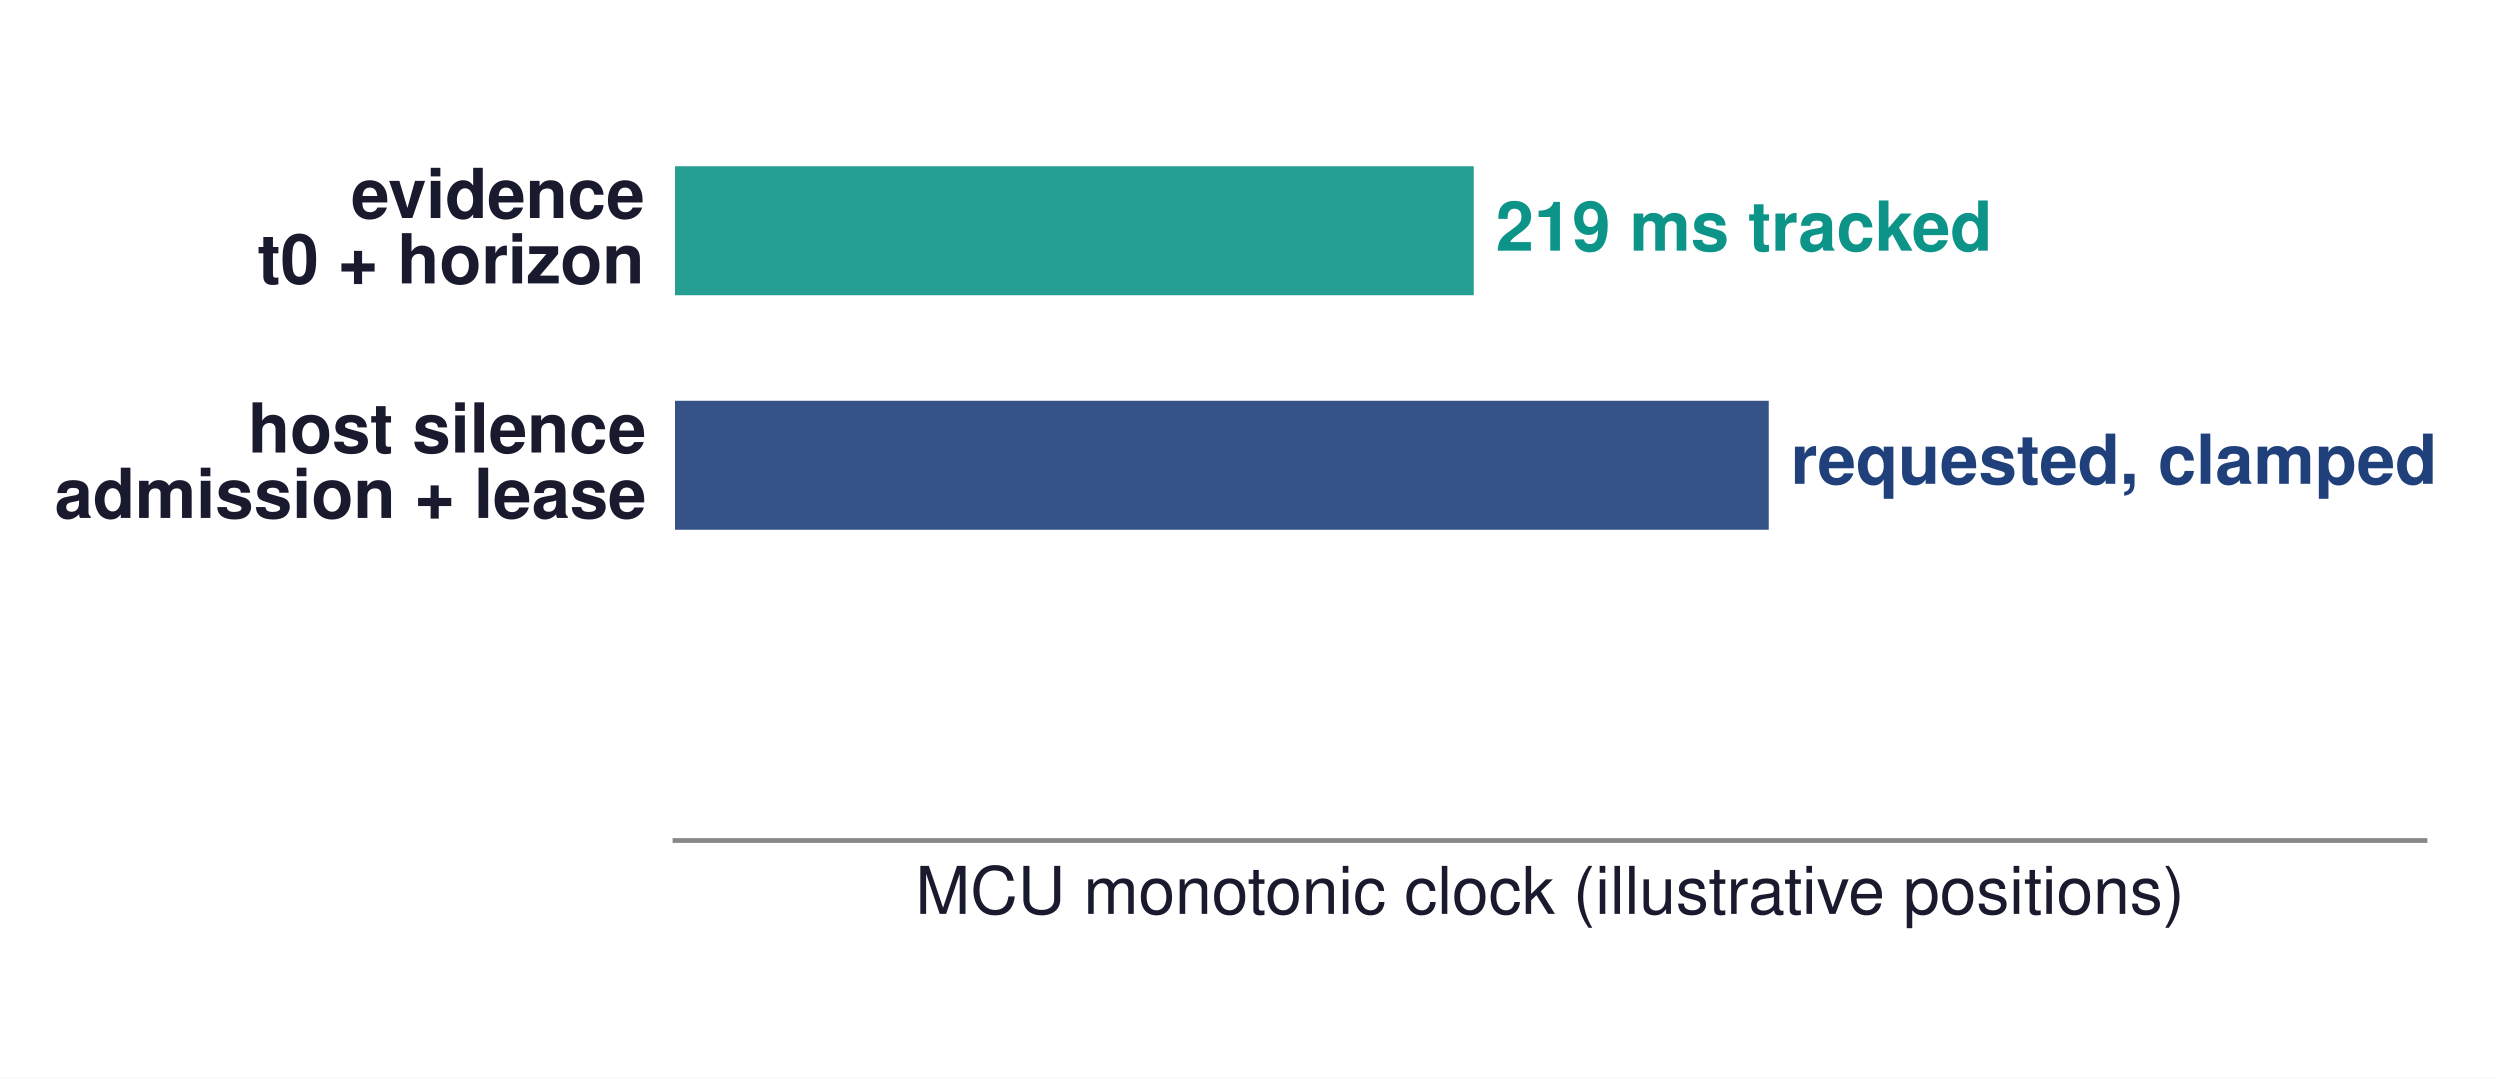
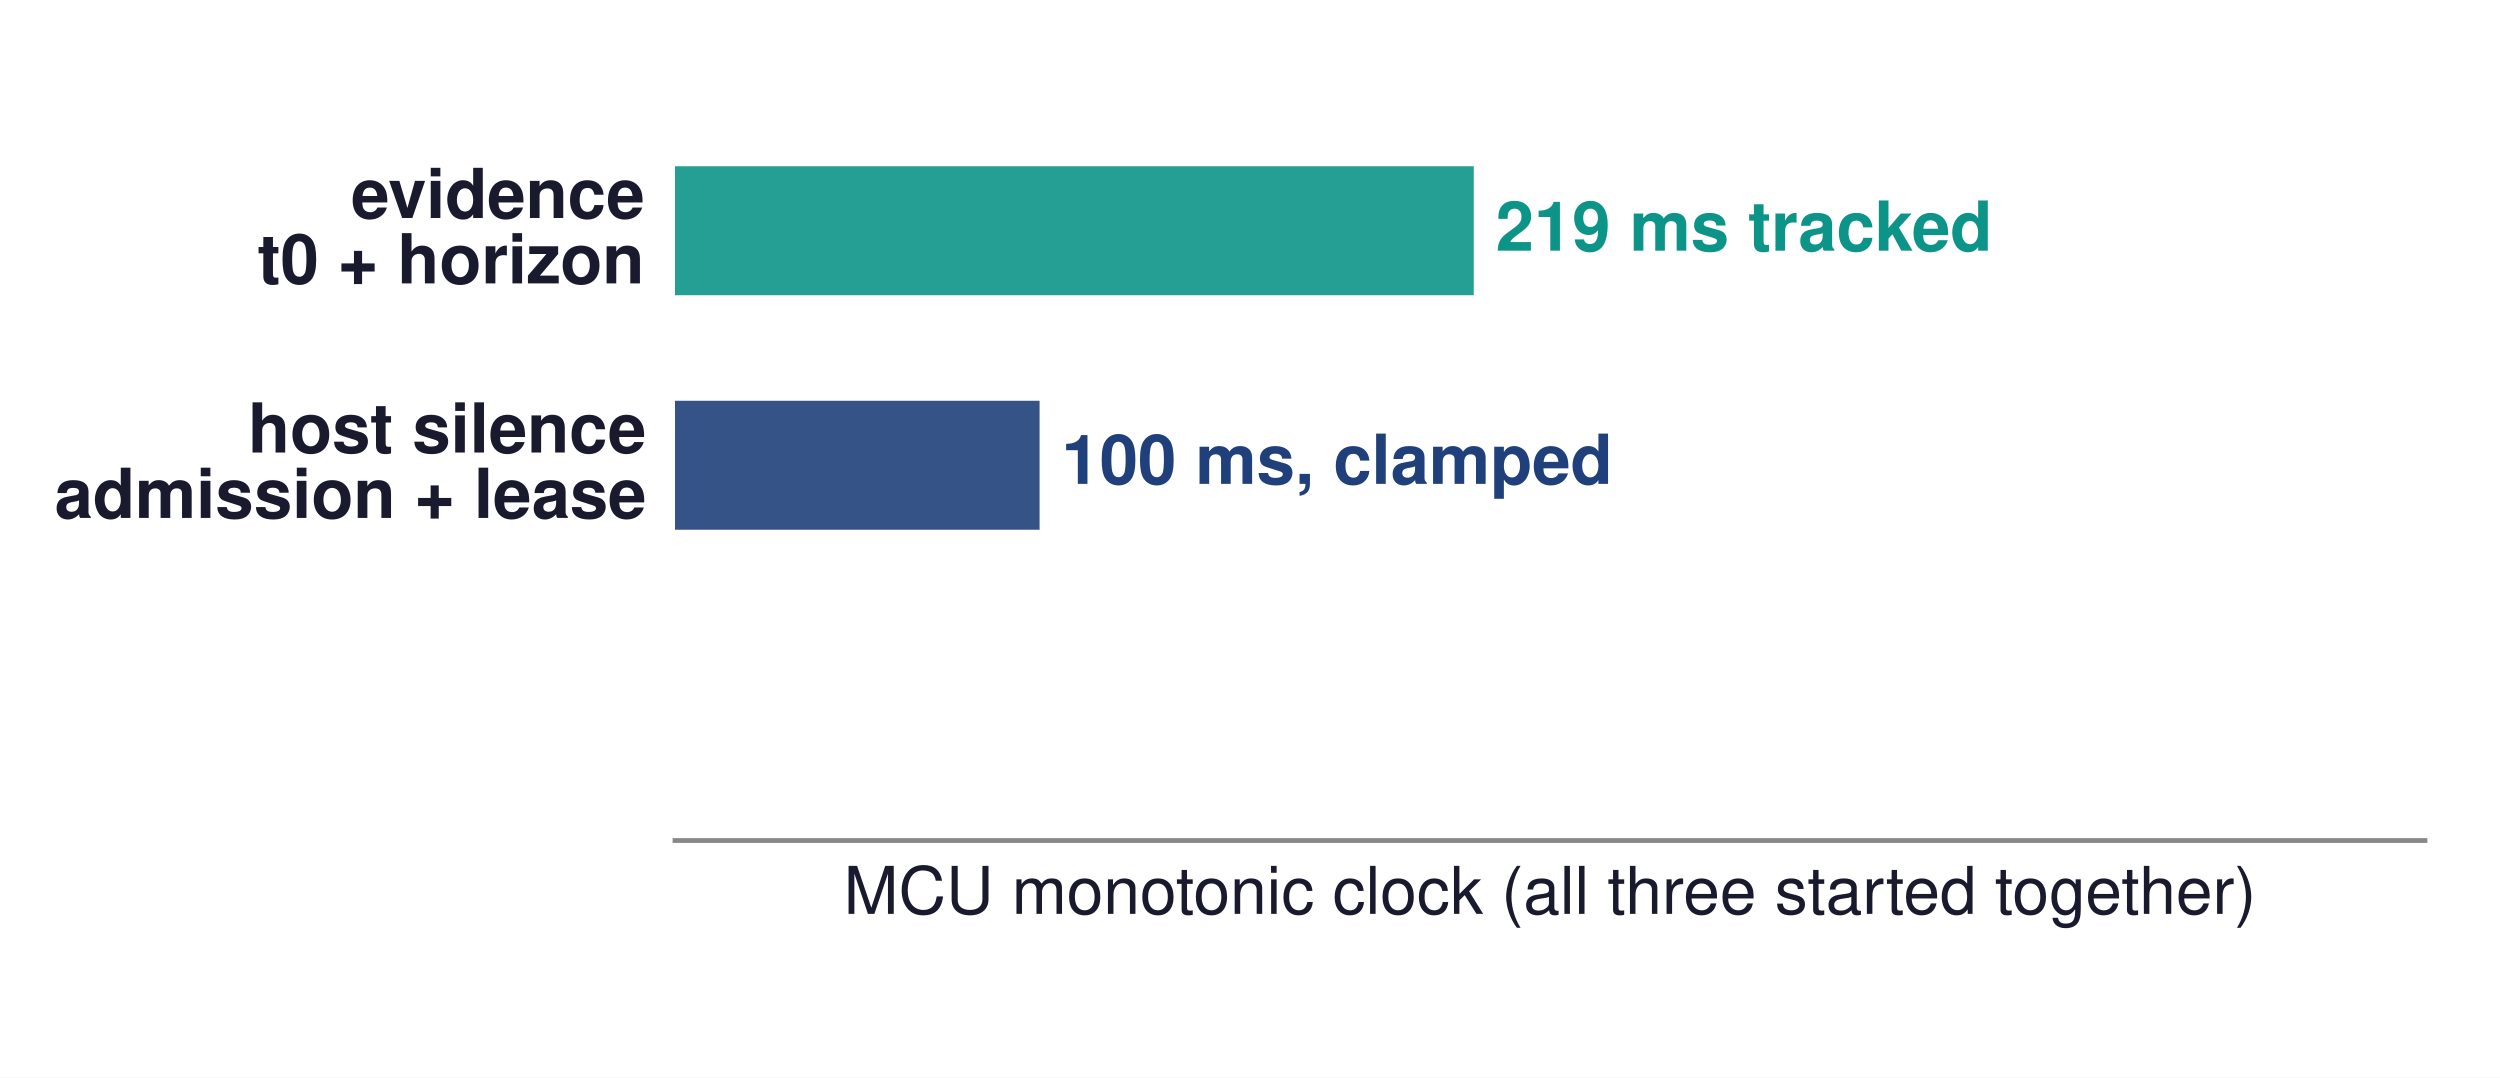
<svg xmlns="http://www.w3.org/2000/svg" width="417.6pt" height="180pt" viewBox="0 0 417.6 180" version="1.1">
  <defs>
    <style type="text/css">*{stroke-linejoin: round; stroke-linecap: butt}</style>
  </defs>
  <g id="figure_1">
    <g id="patch_1">
      <path d="M 0 180  L 417.6 180  L 417.6 0  L 0 0  z " style="fill: #ffffff" />
    </g>
    <g id="axes_1">
      <g id="patch_2">
        <path d="M 112.752 140.4  L 405.072 140.4  L 405.072 7.2  L 112.752 7.2  z " style="fill: #ffffff" />
      </g>
      <g id="patch_3">
-         <path d="M 112.752 49.315  L 246.177 49.315  L 246.177 27.768  L 112.752 27.768  z " clip-path="url(#p2d3de1402e)" style="fill: #0d9488; opacity: 0.9" />
+         <path d="M 112.752 49.315  L 246.177 49.315  L 246.177 27.768  L 112.752 27.768  z " clip-path="url(#pf39ba4a255)" style="fill: #0d9488; opacity: 0.9" />
      </g>
      <g id="patch_4">
-         <path d="M 112.752 88.491  L 295.452 88.491  L 295.452 66.944  L 112.752 66.944  z " clip-path="url(#p2d3de1402e)" style="fill: #1f407a; opacity: 0.9" />
+         <path d="M 112.752 88.491  L 173.652 88.491  L 173.652 66.944  L 112.752 66.944  z " clip-path="url(#pf39ba4a255)" style="fill: #1f407a; opacity: 0.9" />
      </g>
      <g id="patch_5">
-         <path d="M 112.752 127.668  L 216.282 127.668  L 216.282 106.121  L 112.752 106.121  L 112.752 127.668  z " clip-path="url(#p2d3de1402e)" style="fill: none; opacity: 0" />
+         <path d="M 112.752 127.668  L 183.181 127.668  L 183.181 106.121  L 112.752 106.121  L 112.752 127.668  z " clip-path="url(#pf39ba4a255)" style="fill: none; opacity: 0" />
      </g>
      <g id="matplotlib.axis_1">
        <g id="text_1">
-           <text style="font-size: 11px; font-family: 'Helvetica', 'Arial', 'DejaVu Sans', sans-serif; text-anchor: middle; fill: #1a1a2e" x="258.912" y="152.65" transform="rotate(-0 258.912 152.65)">MCU monotonic clock (illustrative positions)</text>
+           <text style="font-size: 11px; font-family: 'Helvetica', 'Arial', 'DejaVu Sans', sans-serif; text-anchor: middle; fill: #1a1a2e" x="258.912" y="152.65" transform="rotate(-0 258.912 152.65)">MCU monotonic clock (all three started together)</text>
        </g>
      </g>
      <g id="matplotlib.axis_2" />
      <g id="line2d_1">
-         <path d="M 216.282 140.4  L 216.282 7.2  " clip-path="url(#p2d3de1402e)" style="fill: none; stroke: #dc2626; stroke-opacity: 0; stroke-width: 2.2; stroke-linecap: square" />
+         <path d="M 173.652 140.4  L 173.652 7.2  " clip-path="url(#pf39ba4a255)" style="fill: none; stroke: #dc2626; stroke-opacity: 0; stroke-width: 2.2; stroke-linecap: square" />
      </g>
      <g id="patch_6">
        <path d="M 112.752 140.4  L 405.072 140.4  " style="fill: none; stroke: #888888; stroke-width: 0.8; stroke-linejoin: miter; stroke-linecap: square" />
      </g>
      <g id="text_2">
        <text style="font-weight: 700; font-size: 11.5px; font-family: 'Helvetica', 'Arial', 'DejaVu Sans', sans-serif; text-anchor: start; fill: #0d9488" x="249.831" y="41.877" transform="rotate(-0 249.8312 41.87663)">219 ms tracked</text>
      </g>
      <g id="text_3">
        <text style="font-weight: 700; font-size: 11.5px; font-family: 'Helvetica', 'Arial', 'DejaVu Sans', sans-serif; fill: #1a1a2e" transform="translate(58.6618 36.41581)">evidence</text>
        <text style="font-weight: 700; font-size: 11.5px; font-family: 'Helvetica', 'Arial', 'DejaVu Sans', sans-serif; fill: #1a1a2e" transform="translate(43.03258 47.33744)">t0 + horizon</text>
      </g>
      <g id="text_4">
-         <text style="font-weight: 700; font-size: 11.5px; font-family: 'Helvetica', 'Arial', 'DejaVu Sans', sans-serif; text-anchor: start; fill: #1f407a" x="299.106" y="80.817" transform="rotate(-0 299.106 80.81726)">requested, clamped</text>
+         <text style="font-weight: 700; font-size: 11.5px; font-family: 'Helvetica', 'Arial', 'DejaVu Sans', sans-serif; text-anchor: start; fill: #1f407a" x="177.306" y="80.825" transform="rotate(-0 177.306 80.82534)">100 ms, clamped</text>
      </g>
      <g id="text_5">
        <text style="font-weight: 700; font-size: 11.5px; font-family: 'Helvetica', 'Arial', 'DejaVu Sans', sans-serif; fill: #1a1a2e" transform="translate(41.41898 75.59228)">host silence</text>
        <text style="font-weight: 700; font-size: 11.5px; font-family: 'Helvetica', 'Arial', 'DejaVu Sans', sans-serif; fill: #1a1a2e" transform="translate(9.125547 86.51391)">admission + lease</text>
      </g>
      <g id="text_6">
-         <text style="font-weight: 700; font-size: 11.5px; font-family: 'Helvetica', 'Arial', 'DejaVu Sans', sans-serif; text-anchor: start; fill: #dc2626; opacity: 0" x="219.936" y="120.23" transform="rotate(-0 219.936 120.2296)">from clearance left</text>
+         <text style="font-weight: 700; font-size: 11.5px; font-family: 'Helvetica', 'Arial', 'DejaVu Sans', sans-serif; text-anchor: start; fill: #dc2626; opacity: 0" x="186.835" y="120.23" transform="rotate(-0 186.8351 120.2296)">116 ms, from clearance</text>
      </g>
      <g id="text_7">
        <text style="font-weight: 700; font-size: 11.5px; font-family: 'Helvetica', 'Arial', 'DejaVu Sans', sans-serif; fill: #1a1a2e; opacity: 0" transform="translate(59.34102 114.4934)">stopping</text>
        <text style="font-weight: 700; font-size: 11.5px; font-family: 'Helvetica', 'Arial', 'DejaVu Sans', sans-serif; fill: #1a1a2e; opacity: 0" transform="translate(61.23313 125.9658)">deadline</text>
      </g>
      <g id="text_8">
-         <text style="font-weight: 700; font-size: 11.5px; font-family: 'Helvetica', 'Arial', 'DejaVu Sans', sans-serif; text-anchor: start; fill: #991b1b; opacity: 0" x="219.936" y="20.069" transform="rotate(-0 219.936 20.06857)">expiry = earliest</text>
+         <text style="font-weight: 700; font-size: 11.5px; font-family: 'Helvetica', 'Arial', 'DejaVu Sans', sans-serif; text-anchor: start; fill: #991b1b; opacity: 0" x="177.306" y="20.069" transform="rotate(-0 177.306 20.06857)">expiry = earliest</text>
      </g>
    </g>
  </g>
  <defs>
-     <clipPath id="p2d3de1402e">
+     <clipPath id="pf39ba4a255">
      <rect x="112.752" y="7.2" width="292.32" height="133.2" />
    </clipPath>
  </defs>
</svg>
